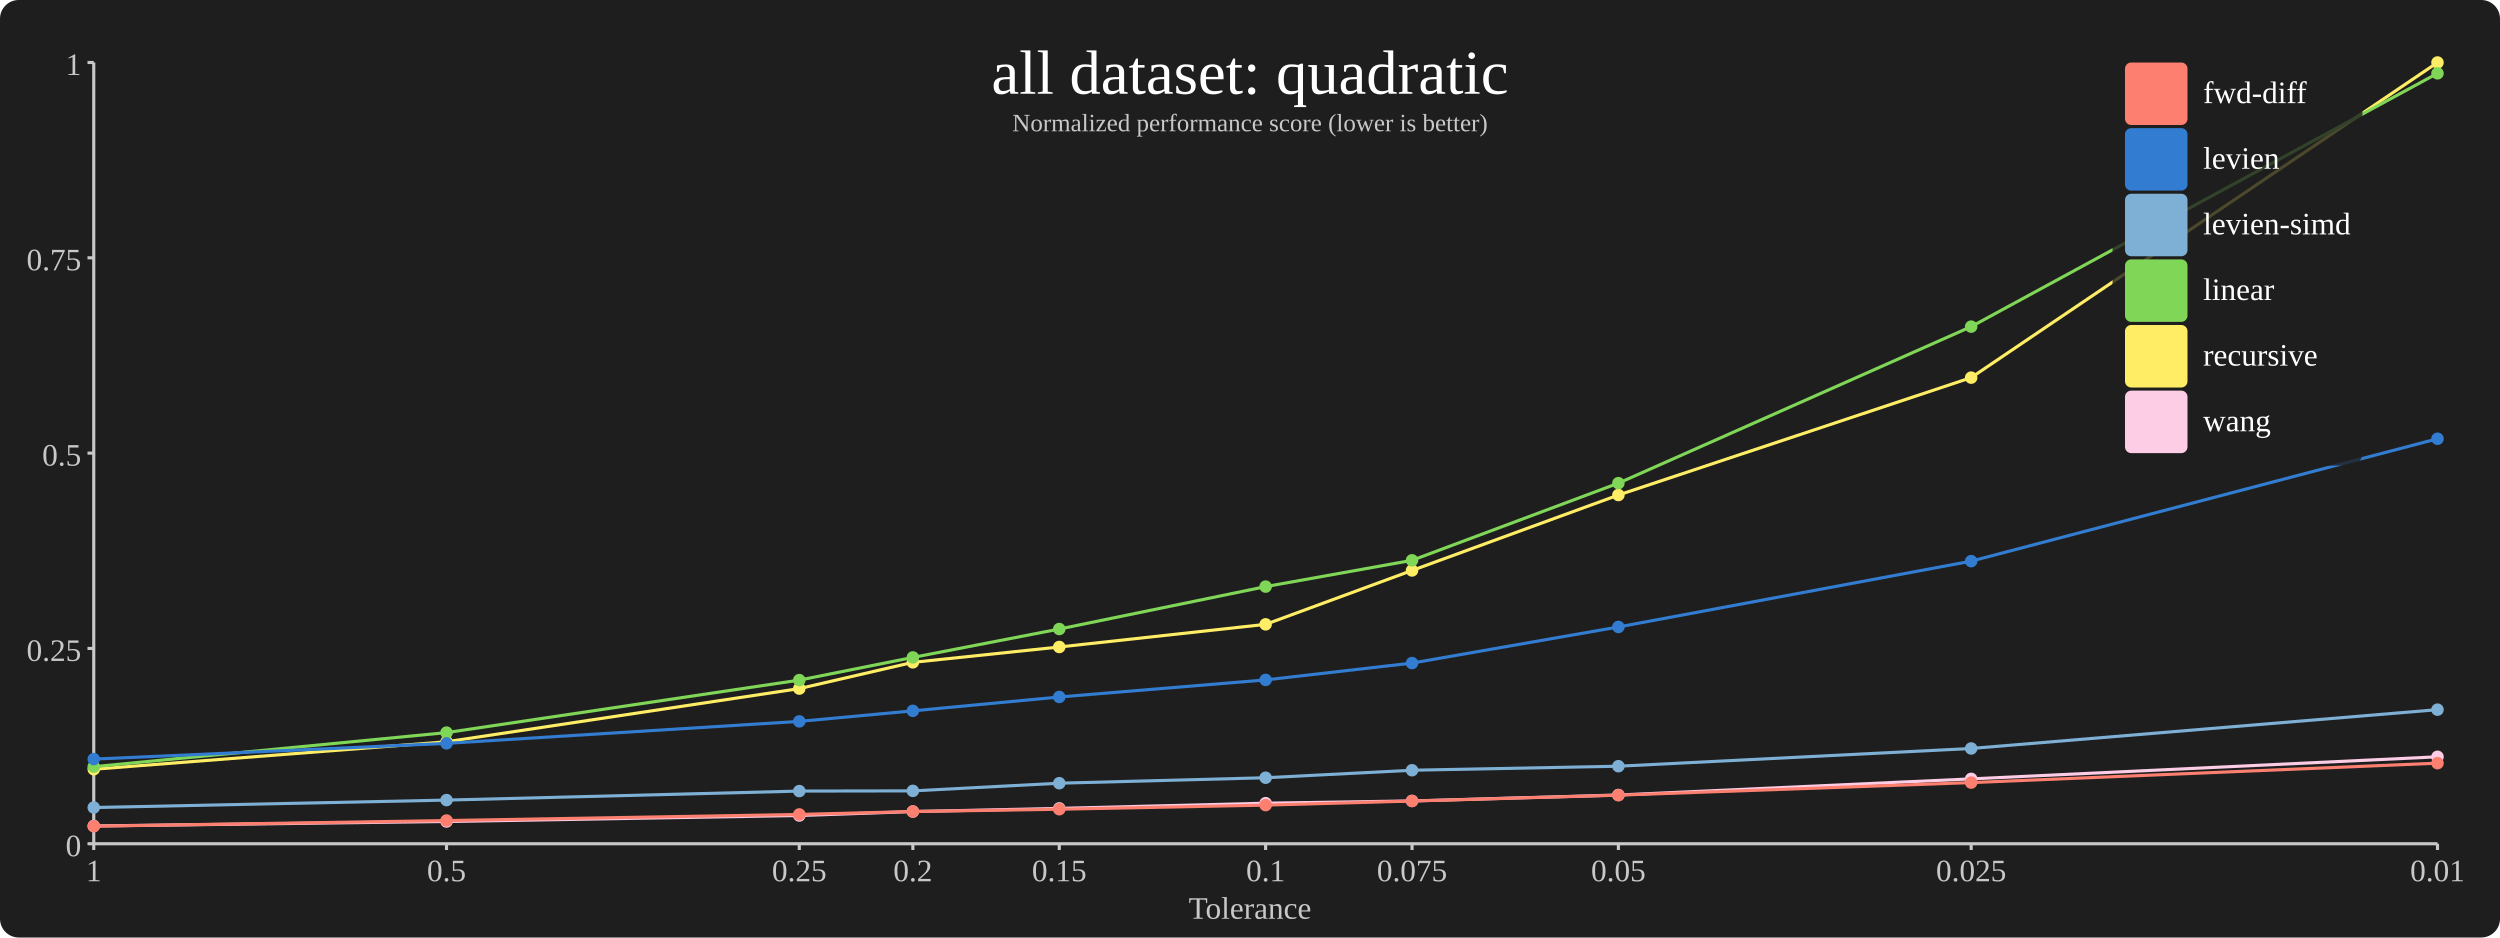
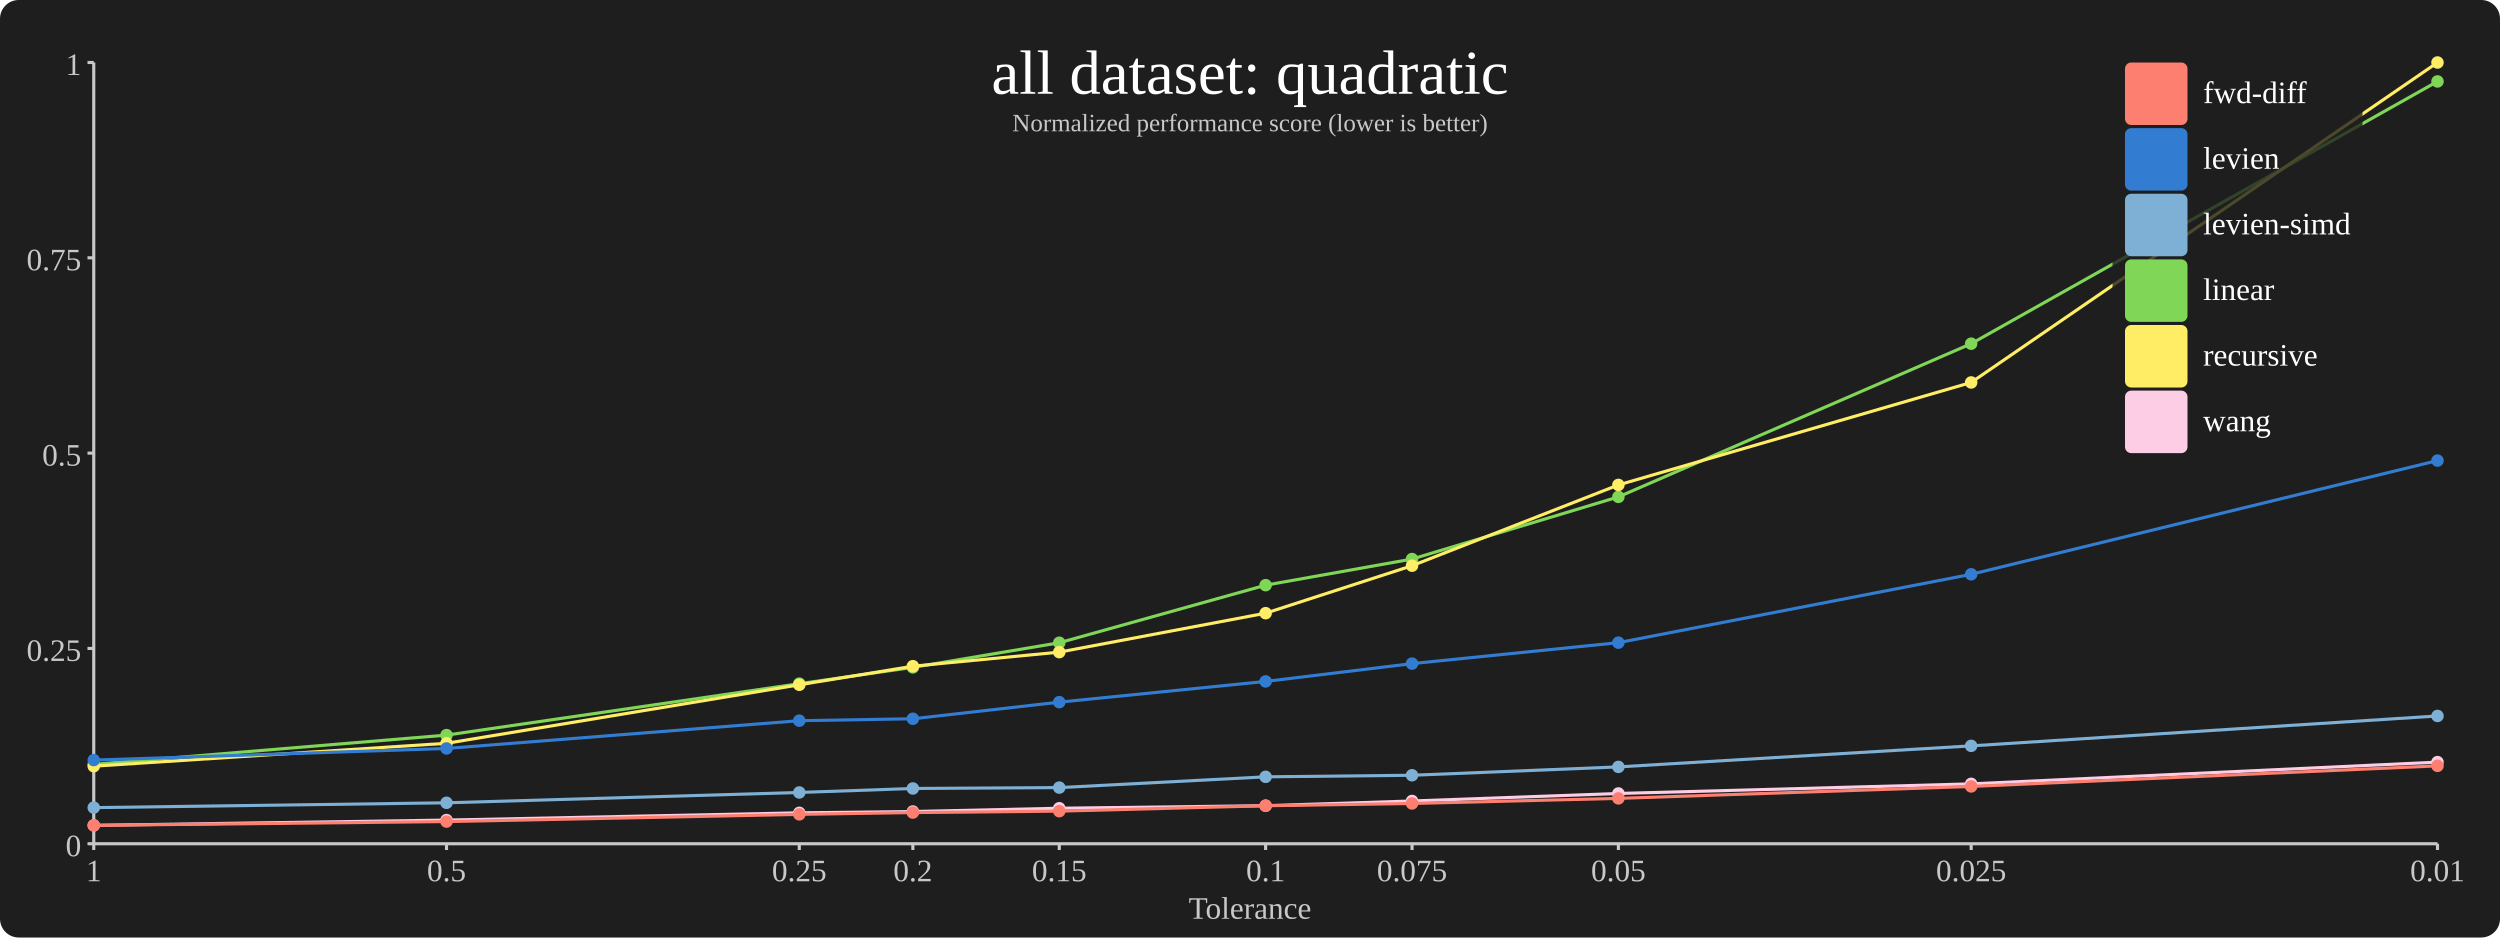
<svg xmlns="http://www.w3.org/2000/svg" viewBox="0 0 800 300">
  <rect x="0" y="0" width="800" height="300" ry="6" style="fill:rgb(30,30,30);stroke:none;fill-opacity:1;stroke-opacity:1;" />
  <path d="M 30 20 L 30 270" style="stroke:rgb(200,200,200);stroke-width:1" />
  <path d="M 30 270 L 780 270" style="stroke:rgb(200,200,200);stroke-width:1" />
  <path d="M 780 270 L 780 272" style="stroke:rgb(200,200,200);stroke-width:1" />
  <text x="780" y="282" style="font-size:10px;fill:rgb(200,200,200);text-anchor:middle;text-align:center;"> 0.01 </text>
  <path d="M 630.772 270 L 630.772 272" style="stroke:rgb(200,200,200);stroke-width:1" />
  <text x="630.772" y="282" style="font-size:10px;fill:rgb(200,200,200);text-anchor:middle;text-align:center;"> 0.025 </text>
  <path d="M 517.886 270 L 517.886 272" style="stroke:rgb(200,200,200);stroke-width:1" />
  <text x="517.886" y="282" style="font-size:10px;fill:rgb(200,200,200);text-anchor:middle;text-align:center;"> 0.05 </text>
  <path d="M 451.852 270 L 451.852 272" style="stroke:rgb(200,200,200);stroke-width:1" />
  <text x="451.852" y="282" style="font-size:10px;fill:rgb(200,200,200);text-anchor:middle;text-align:center;"> 0.075 </text>
  <path d="M 405 270 L 405 272" style="stroke:rgb(200,200,200);stroke-width:1" />
  <text x="405" y="282" style="font-size:10px;fill:rgb(200,200,200);text-anchor:middle;text-align:center;"> 0.1 </text>
  <path d="M 338.966 270 L 338.966 272" style="stroke:rgb(200,200,200);stroke-width:1" />
  <text x="338.966" y="282" style="font-size:10px;fill:rgb(200,200,200);text-anchor:middle;text-align:center;"> 0.15 </text>
  <path d="M 292.114 270 L 292.114 272" style="stroke:rgb(200,200,200);stroke-width:1" />
  <text x="292.114" y="282" style="font-size:10px;fill:rgb(200,200,200);text-anchor:middle;text-align:center;"> 0.2 </text>
  <path d="M 255.773 270 L 255.773 272" style="stroke:rgb(200,200,200);stroke-width:1" />
  <text x="255.773" y="282" style="font-size:10px;fill:rgb(200,200,200);text-anchor:middle;text-align:center;"> 0.25 </text>
  <path d="M 142.886 270 L 142.886 272" style="stroke:rgb(200,200,200);stroke-width:1" />
  <text x="142.886" y="282" style="font-size:10px;fill:rgb(200,200,200);text-anchor:middle;text-align:center;"> 0.5 </text>
  <path d="M 30 270 L 30 272" style="stroke:rgb(200,200,200);stroke-width:1" />
  <text x="30" y="282" style="font-size:10px;fill:rgb(200,200,200);text-anchor:middle;text-align:center;"> 1 </text>
  <path d="M 28 270 L 30 270" style="stroke:rgb(200,200,200);stroke-width:1" />
  <text x="26" y="274" style="font-size:10px;fill:rgb(200,200,200);text-anchor:end;text-align:right;"> 0 </text>
  <path d="M 28 207.5 L 30 207.5" style="stroke:rgb(200,200,200);stroke-width:1" />
  <text x="26" y="211.5" style="font-size:10px;fill:rgb(200,200,200);text-anchor:end;text-align:right;"> 0.25 </text>
  <path d="M 28 145 L 30 145" style="stroke:rgb(200,200,200);stroke-width:1" />
  <text x="26" y="149" style="font-size:10px;fill:rgb(200,200,200);text-anchor:end;text-align:right;"> 0.5 </text>
  <path d="M 28 82.5 L 30 82.5" style="stroke:rgb(200,200,200);stroke-width:1" />
  <text x="26" y="86.5" style="font-size:10px;fill:rgb(200,200,200);text-anchor:end;text-align:right;"> 0.75 </text>
  <path d="M 28 20 L 30 20" style="stroke:rgb(200,200,200);stroke-width:1" />
  <text x="26" y="24" style="font-size:10px;fill:rgb(200,200,200);text-anchor:end;text-align:right;"> 1 </text>
  <text x="400" y="294" style="font-size:10px;fill:rgb(200,200,200);text-anchor:middle;text-align:center;"> Tolerance </text>
+   <circle cx="780" cy="243.877" r="2" style="fill:rgb(253,204,229);stroke:none;fill-opacity:1;stroke-opacity:1;" />
+   <path d="M 780 243.877 L 630.772 250.833" style="stroke:rgb(253,204,229);stroke-width:1" />
+   <circle cx="630.772" cy="250.833" r="2" style="fill:rgb(253,204,229);stroke:none;fill-opacity:1;stroke-opacity:1;" />
+   <path d="M 630.772 250.833 L 517.886 253.91" style="stroke:rgb(253,204,229);stroke-width:1" />
+   <circle cx="517.886" cy="253.91" r="2" style="fill:rgb(253,204,229);stroke:none;fill-opacity:1;stroke-opacity:1;" />
+   <path d="M 517.886 253.91 L 451.852 256.315" style="stroke:rgb(253,204,229);stroke-width:1" />
+   <circle cx="451.852" cy="256.315" r="2" style="fill:rgb(253,204,229);stroke:none;fill-opacity:1;stroke-opacity:1;" />
+   <path d="M 451.852 256.315 L 405 257.822" style="stroke:rgb(253,204,229);stroke-width:1" />
+   <circle cx="405" cy="257.822" r="2" style="fill:rgb(253,204,229);stroke:none;fill-opacity:1;stroke-opacity:1;" />
+   <path d="M 405 257.822 L 338.966 258.635" style="stroke:rgb(253,204,229);stroke-width:1" />
+   <circle cx="338.966" cy="258.635" r="2" style="fill:rgb(253,204,229);stroke:none;fill-opacity:1;stroke-opacity:1;" />
+   <path d="M 338.966 258.635 L 292.114 259.688" style="stroke:rgb(253,204,229);stroke-width:1" />
+   <circle cx="292.114" cy="259.688" r="2" style="fill:rgb(253,204,229);stroke:none;fill-opacity:1;stroke-opacity:1;" />
+   <path d="M 292.114 259.688 L 255.773 260.105" style="stroke:rgb(253,204,229);stroke-width:1" />
+   <circle cx="255.773" cy="260.105" r="2" style="fill:rgb(253,204,229);stroke:none;fill-opacity:1;stroke-opacity:1;" />
+   <path d="M 255.773 260.105 L 142.886 262.425" style="stroke:rgb(253,204,229);stroke-width:1" />
+   <circle cx="142.886" cy="262.425" r="2" style="fill:rgb(253,204,229);stroke:none;fill-opacity:1;stroke-opacity:1;" />
+   <path d="M 142.886 262.425 L 30 264.118" style="stroke:rgb(253,204,229);stroke-width:1" />
+   <circle cx="30" cy="264.118" r="2" style="fill:rgb(253,204,229);stroke:none;fill-opacity:1;stroke-opacity:1;" />
+   <circle cx="780" cy="26.06" r="2" style="fill:rgb(128,214,87);stroke:none;fill-opacity:1;stroke-opacity:1;" />
+   <path d="M 780 26.06 L 630.772 109.983" style="stroke:rgb(128,214,87);stroke-width:1" />
+   <circle cx="630.772" cy="109.983" r="2" style="fill:rgb(128,214,87);stroke:none;fill-opacity:1;stroke-opacity:1;" />
+   <path d="M 630.772 109.983 L 517.886 159" style="stroke:rgb(128,214,87);stroke-width:1" />
+   <circle cx="517.886" cy="159" r="2" style="fill:rgb(128,214,87);stroke:none;fill-opacity:1;stroke-opacity:1;" />
+   <path d="M 517.886 159 L 451.852 178.895" style="stroke:rgb(128,214,87);stroke-width:1" />
+   <circle cx="451.852" cy="178.895" r="2" style="fill:rgb(128,214,87);stroke:none;fill-opacity:1;stroke-opacity:1;" />
+   <path d="M 451.852 178.895 L 405 187.255" style="stroke:rgb(128,214,87);stroke-width:1" />
+   <circle cx="405" cy="187.255" r="2" style="fill:rgb(128,214,87);stroke:none;fill-opacity:1;stroke-opacity:1;" />
+   <path d="M 405 187.255 L 338.966 205.68" style="stroke:rgb(128,214,87);stroke-width:1" />
+   <circle cx="338.966" cy="205.68" r="2" style="fill:rgb(128,214,87);stroke:none;fill-opacity:1;stroke-opacity:1;" />
+   <path d="M 338.966 205.68 L 292.114 213.56" style="stroke:rgb(128,214,87);stroke-width:1" />
+   <circle cx="292.114" cy="213.56" r="2" style="fill:rgb(128,214,87);stroke:none;fill-opacity:1;stroke-opacity:1;" />
+   <path d="M 292.114 213.56 L 255.773 218.772" style="stroke:rgb(128,214,87);stroke-width:1" />
+   <circle cx="255.773" cy="218.772" r="2" style="fill:rgb(128,214,87);stroke:none;fill-opacity:1;stroke-opacity:1;" />
+   <path d="M 255.773 218.772 L 142.886 235.23" style="stroke:rgb(128,214,87);stroke-width:1" />
+   <circle cx="142.886" cy="235.23" r="2" style="fill:rgb(128,214,87);stroke:none;fill-opacity:1;stroke-opacity:1;" />
+   <path d="M 142.886 235.23 L 30 244.595" style="stroke:rgb(128,214,87);stroke-width:1" />
+   <circle cx="30" cy="244.595" r="2" style="fill:rgb(128,214,87);stroke:none;fill-opacity:1;stroke-opacity:1;" />
  <circle cx="780" cy="20" r="2" style="fill:rgb(255,238,101);stroke:none;fill-opacity:1;stroke-opacity:1;" />
-   <path d="M 780 20 L 630.772 120.84" style="stroke:rgb(255,238,101);stroke-width:1" />
-   <circle cx="630.772" cy="120.84" r="2" style="fill:rgb(255,238,101);stroke:none;fill-opacity:1;stroke-opacity:1;" />
-   <path d="M 630.772 120.84 L 517.886 158.405" style="stroke:rgb(255,238,101);stroke-width:1" />
-   <circle cx="517.886" cy="158.405" r="2" style="fill:rgb(255,238,101);stroke:none;fill-opacity:1;stroke-opacity:1;" />
-   <path d="M 517.886 158.405 L 451.852 182.543" style="stroke:rgb(255,238,101);stroke-width:1" />
-   <circle cx="451.852" cy="182.543" r="2" style="fill:rgb(255,238,101);stroke:none;fill-opacity:1;stroke-opacity:1;" />
-   <path d="M 451.852 182.543 L 405 199.787" style="stroke:rgb(255,238,101);stroke-width:1" />
-   <circle cx="405" cy="199.787" r="2" style="fill:rgb(255,238,101);stroke:none;fill-opacity:1;stroke-opacity:1;" />
-   <path d="M 405 199.787 L 338.966 207.032" style="stroke:rgb(255,238,101);stroke-width:1" />
-   <circle cx="338.966" cy="207.032" r="2" style="fill:rgb(255,238,101);stroke:none;fill-opacity:1;stroke-opacity:1;" />
-   <path d="M 338.966 207.032 L 292.114 211.95" style="stroke:rgb(255,238,101);stroke-width:1" />
-   <circle cx="292.114" cy="211.95" r="2" style="fill:rgb(255,238,101);stroke:none;fill-opacity:1;stroke-opacity:1;" />
-   <path d="M 292.114 211.95 L 255.773 220.35" style="stroke:rgb(255,238,101);stroke-width:1" />
-   <circle cx="255.773" cy="220.35" r="2" style="fill:rgb(255,238,101);stroke:none;fill-opacity:1;stroke-opacity:1;" />
-   <path d="M 255.773 220.35 L 142.886 237.363" style="stroke:rgb(255,238,101);stroke-width:1" />
-   <circle cx="142.886" cy="237.363" r="2" style="fill:rgb(255,238,101);stroke:none;fill-opacity:1;stroke-opacity:1;" />
-   <path d="M 142.886 237.363 L 30 246.157" style="stroke:rgb(255,238,101);stroke-width:1" />
-   <circle cx="30" cy="246.157" r="2" style="fill:rgb(255,238,101);stroke:none;fill-opacity:1;stroke-opacity:1;" />
-   <circle cx="780" cy="23.462" r="2" style="fill:rgb(128,214,87);stroke:none;fill-opacity:1;stroke-opacity:1;" />
-   <path d="M 780 23.462 L 630.772 104.523" style="stroke:rgb(128,214,87);stroke-width:1" />
-   <circle cx="630.772" cy="104.523" r="2" style="fill:rgb(128,214,87);stroke:none;fill-opacity:1;stroke-opacity:1;" />
-   <path d="M 630.772 104.523 L 517.886 154.61" style="stroke:rgb(128,214,87);stroke-width:1" />
-   <circle cx="517.886" cy="154.61" r="2" style="fill:rgb(128,214,87);stroke:none;fill-opacity:1;stroke-opacity:1;" />
-   <path d="M 517.886 154.61 L 451.852 179.3" style="stroke:rgb(128,214,87);stroke-width:1" />
-   <circle cx="451.852" cy="179.3" r="2" style="fill:rgb(128,214,87);stroke:none;fill-opacity:1;stroke-opacity:1;" />
-   <path d="M 451.852 179.3 L 405 187.713" style="stroke:rgb(128,214,87);stroke-width:1" />
-   <circle cx="405" cy="187.713" r="2" style="fill:rgb(128,214,87);stroke:none;fill-opacity:1;stroke-opacity:1;" />
-   <path d="M 405 187.713 L 338.966 201.29" style="stroke:rgb(128,214,87);stroke-width:1" />
-   <circle cx="338.966" cy="201.29" r="2" style="fill:rgb(128,214,87);stroke:none;fill-opacity:1;stroke-opacity:1;" />
-   <path d="M 338.966 201.29 L 292.114 210.373" style="stroke:rgb(128,214,87);stroke-width:1" />
-   <circle cx="292.114" cy="210.373" r="2" style="fill:rgb(128,214,87);stroke:none;fill-opacity:1;stroke-opacity:1;" />
-   <path d="M 292.114 210.373 L 255.773 217.635" style="stroke:rgb(128,214,87);stroke-width:1" />
-   <circle cx="255.773" cy="217.635" r="2" style="fill:rgb(128,214,87);stroke:none;fill-opacity:1;stroke-opacity:1;" />
-   <path d="M 255.773 217.635 L 142.886 234.433" style="stroke:rgb(128,214,87);stroke-width:1" />
-   <circle cx="142.886" cy="234.433" r="2" style="fill:rgb(128,214,87);stroke:none;fill-opacity:1;stroke-opacity:1;" />
-   <path d="M 142.886 234.433 L 30 245.335" style="stroke:rgb(128,214,87);stroke-width:1" />
-   <circle cx="30" cy="245.335" r="2" style="fill:rgb(128,214,87);stroke:none;fill-opacity:1;stroke-opacity:1;" />
-   <circle cx="780" cy="140.4" r="2" style="fill:rgb(50,125,209);stroke:none;fill-opacity:1;stroke-opacity:1;" />
-   <path d="M 780 140.4 L 630.772 179.567" style="stroke:rgb(50,125,209);stroke-width:1" />
-   <circle cx="630.772" cy="179.567" r="2" style="fill:rgb(50,125,209);stroke:none;fill-opacity:1;stroke-opacity:1;" />
-   <path d="M 630.772 179.567 L 517.886 200.623" style="stroke:rgb(50,125,209);stroke-width:1" />
-   <circle cx="517.886" cy="200.623" r="2" style="fill:rgb(50,125,209);stroke:none;fill-opacity:1;stroke-opacity:1;" />
-   <path d="M 517.886 200.623 L 451.852 212.183" style="stroke:rgb(50,125,209);stroke-width:1" />
-   <circle cx="451.852" cy="212.183" r="2" style="fill:rgb(50,125,209);stroke:none;fill-opacity:1;stroke-opacity:1;" />
-   <path d="M 451.852 212.183 L 405 217.567" style="stroke:rgb(50,125,209);stroke-width:1" />
-   <circle cx="405" cy="217.567" r="2" style="fill:rgb(50,125,209);stroke:none;fill-opacity:1;stroke-opacity:1;" />
-   <path d="M 405 217.567 L 338.966 223.032" style="stroke:rgb(50,125,209);stroke-width:1" />
-   <circle cx="338.966" cy="223.032" r="2" style="fill:rgb(50,125,209);stroke:none;fill-opacity:1;stroke-opacity:1;" />
-   <path d="M 338.966 223.032 L 292.114 227.47" style="stroke:rgb(50,125,209);stroke-width:1" />
-   <circle cx="292.114" cy="227.47" r="2" style="fill:rgb(50,125,209);stroke:none;fill-opacity:1;stroke-opacity:1;" />
-   <path d="M 292.114 227.47 L 255.773 230.843" style="stroke:rgb(50,125,209);stroke-width:1" />
-   <circle cx="255.773" cy="230.843" r="2" style="fill:rgb(50,125,209);stroke:none;fill-opacity:1;stroke-opacity:1;" />
-   <path d="M 255.773 230.843 L 142.886 237.873" style="stroke:rgb(50,125,209);stroke-width:1" />
-   <circle cx="142.886" cy="237.873" r="2" style="fill:rgb(50,125,209);stroke:none;fill-opacity:1;stroke-opacity:1;" />
-   <path d="M 142.886 237.873 L 30 242.91" style="stroke:rgb(50,125,209);stroke-width:1" />
-   <circle cx="30" cy="242.91" r="2" style="fill:rgb(50,125,209);stroke:none;fill-opacity:1;stroke-opacity:1;" />
-   <circle cx="780" cy="227.09" r="2" style="fill:rgb(126,176,213);stroke:none;fill-opacity:1;stroke-opacity:1;" />
-   <path d="M 780 227.09 L 630.772 239.51" style="stroke:rgb(126,176,213);stroke-width:1" />
-   <circle cx="630.772" cy="239.51" r="2" style="fill:rgb(126,176,213);stroke:none;fill-opacity:1;stroke-opacity:1;" />
-   <path d="M 630.772 239.51 L 517.886 245.188" style="stroke:rgb(126,176,213);stroke-width:1" />
-   <circle cx="517.886" cy="245.188" r="2" style="fill:rgb(126,176,213);stroke:none;fill-opacity:1;stroke-opacity:1;" />
-   <path d="M 517.886 245.188 L 451.852 246.475" style="stroke:rgb(126,176,213);stroke-width:1" />
-   <circle cx="451.852" cy="246.475" r="2" style="fill:rgb(126,176,213);stroke:none;fill-opacity:1;stroke-opacity:1;" />
-   <path d="M 451.852 246.475 L 405 248.875" style="stroke:rgb(126,176,213);stroke-width:1" />
-   <circle cx="405" cy="248.875" r="2" style="fill:rgb(126,176,213);stroke:none;fill-opacity:1;stroke-opacity:1;" />
-   <path d="M 405 248.875 L 338.966 250.625" style="stroke:rgb(126,176,213);stroke-width:1" />
-   <circle cx="338.966" cy="250.625" r="2" style="fill:rgb(126,176,213);stroke:none;fill-opacity:1;stroke-opacity:1;" />
-   <path d="M 338.966 250.625 L 292.114 253.08" style="stroke:rgb(126,176,213);stroke-width:1" />
-   <circle cx="292.114" cy="253.08" r="2" style="fill:rgb(126,176,213);stroke:none;fill-opacity:1;stroke-opacity:1;" />
-   <path d="M 292.114 253.08 L 255.773 253.143" style="stroke:rgb(126,176,213);stroke-width:1" />
-   <circle cx="255.773" cy="253.143" r="2" style="fill:rgb(126,176,213);stroke:none;fill-opacity:1;stroke-opacity:1;" />
-   <path d="M 255.773 253.143 L 142.886 256.027" style="stroke:rgb(126,176,213);stroke-width:1" />
-   <circle cx="142.886" cy="256.027" r="2" style="fill:rgb(126,176,213);stroke:none;fill-opacity:1;stroke-opacity:1;" />
-   <path d="M 142.886 256.027 L 30 258.408" style="stroke:rgb(126,176,213);stroke-width:1" />
-   <circle cx="30" cy="258.408" r="2" style="fill:rgb(126,176,213);stroke:none;fill-opacity:1;stroke-opacity:1;" />
-   <circle cx="780" cy="242.178" r="2" style="fill:rgb(253,204,229);stroke:none;fill-opacity:1;stroke-opacity:1;" />
-   <path d="M 780 242.178 L 630.772 249.24" style="stroke:rgb(253,204,229);stroke-width:1" />
-   <circle cx="630.772" cy="249.24" r="2" style="fill:rgb(253,204,229);stroke:none;fill-opacity:1;stroke-opacity:1;" />
-   <path d="M 630.772 249.24 L 517.886 254.4" style="stroke:rgb(253,204,229);stroke-width:1" />
-   <circle cx="517.886" cy="254.4" r="2" style="fill:rgb(253,204,229);stroke:none;fill-opacity:1;stroke-opacity:1;" />
-   <path d="M 517.886 254.4 L 451.852 256.295" style="stroke:rgb(253,204,229);stroke-width:1" />
-   <circle cx="451.852" cy="256.295" r="2" style="fill:rgb(253,204,229);stroke:none;fill-opacity:1;stroke-opacity:1;" />
-   <path d="M 451.852 256.295 L 405 257.02" style="stroke:rgb(253,204,229);stroke-width:1" />
-   <circle cx="405" cy="257.02" r="2" style="fill:rgb(253,204,229);stroke:none;fill-opacity:1;stroke-opacity:1;" />
-   <path d="M 405 257.02 L 338.966 258.683" style="stroke:rgb(253,204,229);stroke-width:1" />
-   <circle cx="338.966" cy="258.683" r="2" style="fill:rgb(253,204,229);stroke:none;fill-opacity:1;stroke-opacity:1;" />
-   <path d="M 338.966 258.683 L 292.114 259.695" style="stroke:rgb(253,204,229);stroke-width:1" />
-   <circle cx="292.114" cy="259.695" r="2" style="fill:rgb(253,204,229);stroke:none;fill-opacity:1;stroke-opacity:1;" />
-   <path d="M 292.114 259.695 L 255.773 260.96" style="stroke:rgb(253,204,229);stroke-width:1" />
-   <circle cx="255.773" cy="260.96" r="2" style="fill:rgb(253,204,229);stroke:none;fill-opacity:1;stroke-opacity:1;" />
-   <path d="M 255.773 260.96 L 142.886 262.877" style="stroke:rgb(253,204,229);stroke-width:1" />
-   <circle cx="142.886" cy="262.877" r="2" style="fill:rgb(253,204,229);stroke:none;fill-opacity:1;stroke-opacity:1;" />
-   <path d="M 142.886 262.877 L 30 264.31" style="stroke:rgb(253,204,229);stroke-width:1" />
-   <circle cx="30" cy="264.31" r="2" style="fill:rgb(253,204,229);stroke:none;fill-opacity:1;stroke-opacity:1;" />
-   <circle cx="780" cy="244.21" r="2" style="fill:rgb(253,127,111);stroke:none;fill-opacity:1;stroke-opacity:1;" />
-   <path d="M 780 244.21 L 630.772 250.428" style="stroke:rgb(253,127,111);stroke-width:1" />
-   <circle cx="630.772" cy="250.428" r="2" style="fill:rgb(253,127,111);stroke:none;fill-opacity:1;stroke-opacity:1;" />
-   <path d="M 630.772 250.428 L 517.886 254.45" style="stroke:rgb(253,127,111);stroke-width:1" />
-   <circle cx="517.886" cy="254.45" r="2" style="fill:rgb(253,127,111);stroke:none;fill-opacity:1;stroke-opacity:1;" />
-   <path d="M 517.886 254.45 L 451.852 256.33" style="stroke:rgb(253,127,111);stroke-width:1" />
-   <circle cx="451.852" cy="256.33" r="2" style="fill:rgb(253,127,111);stroke:none;fill-opacity:1;stroke-opacity:1;" />
-   <path d="M 451.852 256.33 L 405 257.635" style="stroke:rgb(253,127,111);stroke-width:1" />
-   <circle cx="405" cy="257.635" r="2" style="fill:rgb(253,127,111);stroke:none;fill-opacity:1;stroke-opacity:1;" />
-   <path d="M 405 257.635 L 338.966 258.95" style="stroke:rgb(253,127,111);stroke-width:1" />
-   <circle cx="338.966" cy="258.95" r="2" style="fill:rgb(253,127,111);stroke:none;fill-opacity:1;stroke-opacity:1;" />
-   <path d="M 338.966 258.95 L 292.114 259.683" style="stroke:rgb(253,127,111);stroke-width:1" />
-   <circle cx="292.114" cy="259.683" r="2" style="fill:rgb(253,127,111);stroke:none;fill-opacity:1;stroke-opacity:1;" />
-   <path d="M 292.114 259.683 L 255.773 260.615" style="stroke:rgb(253,127,111);stroke-width:1" />
-   <circle cx="255.773" cy="260.615" r="2" style="fill:rgb(253,127,111);stroke:none;fill-opacity:1;stroke-opacity:1;" />
-   <path d="M 255.773 260.615 L 142.886 262.57" style="stroke:rgb(253,127,111);stroke-width:1" />
-   <circle cx="142.886" cy="262.57" r="2" style="fill:rgb(253,127,111);stroke:none;fill-opacity:1;stroke-opacity:1;" />
-   <path d="M 142.886 262.57 L 30 264.387" style="stroke:rgb(253,127,111);stroke-width:1" />
-   <circle cx="30" cy="264.387" r="2" style="fill:rgb(253,127,111);stroke:none;fill-opacity:1;stroke-opacity:1;" />
+   <path d="M 780 20 L 630.772 122.385" style="stroke:rgb(255,238,101);stroke-width:1" />
+   <circle cx="630.772" cy="122.385" r="2" style="fill:rgb(255,238,101);stroke:none;fill-opacity:1;stroke-opacity:1;" />
+   <path d="M 630.772 122.385 L 517.886 155.177" style="stroke:rgb(255,238,101);stroke-width:1" />
+   <circle cx="517.886" cy="155.177" r="2" style="fill:rgb(255,238,101);stroke:none;fill-opacity:1;stroke-opacity:1;" />
+   <path d="M 517.886 155.177 L 451.852 181.025" style="stroke:rgb(255,238,101);stroke-width:1" />
+   <circle cx="451.852" cy="181.025" r="2" style="fill:rgb(255,238,101);stroke:none;fill-opacity:1;stroke-opacity:1;" />
+   <path d="M 451.852 181.025 L 405 196.218" style="stroke:rgb(255,238,101);stroke-width:1" />
+   <circle cx="405" cy="196.218" r="2" style="fill:rgb(255,238,101);stroke:none;fill-opacity:1;stroke-opacity:1;" />
+   <path d="M 405 196.218 L 338.966 208.683" style="stroke:rgb(255,238,101);stroke-width:1" />
+   <circle cx="338.966" cy="208.683" r="2" style="fill:rgb(255,238,101);stroke:none;fill-opacity:1;stroke-opacity:1;" />
+   <path d="M 338.966 208.683 L 292.114 213.183" style="stroke:rgb(255,238,101);stroke-width:1" />
+   <circle cx="292.114" cy="213.183" r="2" style="fill:rgb(255,238,101);stroke:none;fill-opacity:1;stroke-opacity:1;" />
+   <path d="M 292.114 213.183 L 255.773 219.132" style="stroke:rgb(255,238,101);stroke-width:1" />
+   <circle cx="255.773" cy="219.132" r="2" style="fill:rgb(255,238,101);stroke:none;fill-opacity:1;stroke-opacity:1;" />
+   <path d="M 255.773 219.132 L 142.886 237.853" style="stroke:rgb(255,238,101);stroke-width:1" />
+   <circle cx="142.886" cy="237.853" r="2" style="fill:rgb(255,238,101);stroke:none;fill-opacity:1;stroke-opacity:1;" />
+   <path d="M 142.886 237.853 L 30 245.18" style="stroke:rgb(255,238,101);stroke-width:1" />
+   <circle cx="30" cy="245.18" r="2" style="fill:rgb(255,238,101);stroke:none;fill-opacity:1;stroke-opacity:1;" />
+   <circle cx="780" cy="245.072" r="2" style="fill:rgb(253,127,111);stroke:none;fill-opacity:1;stroke-opacity:1;" />
+   <path d="M 780 245.072 L 630.772 251.657" style="stroke:rgb(253,127,111);stroke-width:1" />
+   <circle cx="630.772" cy="251.657" r="2" style="fill:rgb(253,127,111);stroke:none;fill-opacity:1;stroke-opacity:1;" />
+   <path d="M 630.772 251.657 L 517.886 255.48" style="stroke:rgb(253,127,111);stroke-width:1" />
+   <circle cx="517.886" cy="255.48" r="2" style="fill:rgb(253,127,111);stroke:none;fill-opacity:1;stroke-opacity:1;" />
+   <path d="M 517.886 255.48 L 451.852 257.11" style="stroke:rgb(253,127,111);stroke-width:1" />
+   <circle cx="451.852" cy="257.11" r="2" style="fill:rgb(253,127,111);stroke:none;fill-opacity:1;stroke-opacity:1;" />
+   <path d="M 451.852 257.11 L 405 257.835" style="stroke:rgb(253,127,111);stroke-width:1" />
+   <circle cx="405" cy="257.835" r="2" style="fill:rgb(253,127,111);stroke:none;fill-opacity:1;stroke-opacity:1;" />
+   <path d="M 405 257.835 L 338.966 259.567" style="stroke:rgb(253,127,111);stroke-width:1" />
+   <circle cx="338.966" cy="259.567" r="2" style="fill:rgb(253,127,111);stroke:none;fill-opacity:1;stroke-opacity:1;" />
+   <path d="M 338.966 259.567 L 292.114 260.02" style="stroke:rgb(253,127,111);stroke-width:1" />
+   <circle cx="292.114" cy="260.02" r="2" style="fill:rgb(253,127,111);stroke:none;fill-opacity:1;stroke-opacity:1;" />
+   <path d="M 292.114 260.02 L 255.773 260.595" style="stroke:rgb(253,127,111);stroke-width:1" />
+   <circle cx="255.773" cy="260.595" r="2" style="fill:rgb(253,127,111);stroke:none;fill-opacity:1;stroke-opacity:1;" />
+   <path d="M 255.773 260.595 L 142.886 262.902" style="stroke:rgb(253,127,111);stroke-width:1" />
+   <circle cx="142.886" cy="262.902" r="2" style="fill:rgb(253,127,111);stroke:none;fill-opacity:1;stroke-opacity:1;" />
+   <path d="M 142.886 262.902 L 30 264.118" style="stroke:rgb(253,127,111);stroke-width:1" />
+   <circle cx="30" cy="264.118" r="2" style="fill:rgb(253,127,111);stroke:none;fill-opacity:1;stroke-opacity:1;" />
+   <circle cx="780" cy="229.107" r="2" style="fill:rgb(126,176,213);stroke:none;fill-opacity:1;stroke-opacity:1;" />
+   <path d="M 780 229.107 L 630.772 238.675" style="stroke:rgb(126,176,213);stroke-width:1" />
+   <circle cx="630.772" cy="238.675" r="2" style="fill:rgb(126,176,213);stroke:none;fill-opacity:1;stroke-opacity:1;" />
+   <path d="M 630.772 238.675 L 517.886 245.405" style="stroke:rgb(126,176,213);stroke-width:1" />
+   <circle cx="517.886" cy="245.405" r="2" style="fill:rgb(126,176,213);stroke:none;fill-opacity:1;stroke-opacity:1;" />
+   <path d="M 517.886 245.405 L 451.852 248.083" style="stroke:rgb(126,176,213);stroke-width:1" />
+   <circle cx="451.852" cy="248.083" r="2" style="fill:rgb(126,176,213);stroke:none;fill-opacity:1;stroke-opacity:1;" />
+   <path d="M 451.852 248.083 L 405 248.583" style="stroke:rgb(126,176,213);stroke-width:1" />
+   <circle cx="405" cy="248.583" r="2" style="fill:rgb(126,176,213);stroke:none;fill-opacity:1;stroke-opacity:1;" />
+   <path d="M 405 248.583 L 338.966 252.03" style="stroke:rgb(126,176,213);stroke-width:1" />
+   <circle cx="338.966" cy="252.03" r="2" style="fill:rgb(126,176,213);stroke:none;fill-opacity:1;stroke-opacity:1;" />
+   <path d="M 338.966 252.03 L 292.114 252.31" style="stroke:rgb(126,176,213);stroke-width:1" />
+   <circle cx="292.114" cy="252.31" r="2" style="fill:rgb(126,176,213);stroke:none;fill-opacity:1;stroke-opacity:1;" />
+   <path d="M 292.114 252.31 L 255.773 253.588" style="stroke:rgb(126,176,213);stroke-width:1" />
+   <circle cx="255.773" cy="253.588" r="2" style="fill:rgb(126,176,213);stroke:none;fill-opacity:1;stroke-opacity:1;" />
+   <path d="M 255.773 253.588 L 142.886 256.895" style="stroke:rgb(126,176,213);stroke-width:1" />
+   <circle cx="142.886" cy="256.895" r="2" style="fill:rgb(126,176,213);stroke:none;fill-opacity:1;stroke-opacity:1;" />
+   <path d="M 142.886 256.895 L 30 258.438" style="stroke:rgb(126,176,213);stroke-width:1" />
+   <circle cx="30" cy="258.438" r="2" style="fill:rgb(126,176,213);stroke:none;fill-opacity:1;stroke-opacity:1;" />
+   <circle cx="780" cy="147.385" r="2" style="fill:rgb(50,125,209);stroke:none;fill-opacity:1;stroke-opacity:1;" />
+   <path d="M 780 147.385 L 630.772 183.775" style="stroke:rgb(50,125,209);stroke-width:1" />
+   <circle cx="630.772" cy="183.775" r="2" style="fill:rgb(50,125,209);stroke:none;fill-opacity:1;stroke-opacity:1;" />
+   <path d="M 630.772 183.775 L 517.886 205.65" style="stroke:rgb(50,125,209);stroke-width:1" />
+   <circle cx="517.886" cy="205.65" r="2" style="fill:rgb(50,125,209);stroke:none;fill-opacity:1;stroke-opacity:1;" />
+   <path d="M 517.886 205.65 L 451.852 212.353" style="stroke:rgb(50,125,209);stroke-width:1" />
+   <circle cx="451.852" cy="212.353" r="2" style="fill:rgb(50,125,209);stroke:none;fill-opacity:1;stroke-opacity:1;" />
+   <path d="M 451.852 212.353 L 405 218.053" style="stroke:rgb(50,125,209);stroke-width:1" />
+   <circle cx="405" cy="218.053" r="2" style="fill:rgb(50,125,209);stroke:none;fill-opacity:1;stroke-opacity:1;" />
+   <path d="M 405 218.053 L 338.966 224.688" style="stroke:rgb(50,125,209);stroke-width:1" />
+   <circle cx="338.966" cy="224.688" r="2" style="fill:rgb(50,125,209);stroke:none;fill-opacity:1;stroke-opacity:1;" />
+   <path d="M 338.966 224.688 L 292.114 230.002" style="stroke:rgb(50,125,209);stroke-width:1" />
+   <circle cx="292.114" cy="230.002" r="2" style="fill:rgb(50,125,209);stroke:none;fill-opacity:1;stroke-opacity:1;" />
+   <path d="M 292.114 230.002 L 255.773 230.62" style="stroke:rgb(50,125,209);stroke-width:1" />
+   <circle cx="255.773" cy="230.62" r="2" style="fill:rgb(50,125,209);stroke:none;fill-opacity:1;stroke-opacity:1;" />
+   <path d="M 255.773 230.62 L 142.886 239.502" style="stroke:rgb(50,125,209);stroke-width:1" />
+   <circle cx="142.886" cy="239.502" r="2" style="fill:rgb(50,125,209);stroke:none;fill-opacity:1;stroke-opacity:1;" />
+   <path d="M 142.886 239.502 L 30 243.228" style="stroke:rgb(50,125,209);stroke-width:1" />
+   <circle cx="30" cy="243.228" r="2" style="fill:rgb(50,125,209);stroke:none;fill-opacity:1;stroke-opacity:1;" />
  <rect x="676" y="16" width="80" height="133" ry="4" style="fill:rgb(30,30,30);stroke:none;fill-opacity:0.8;stroke-opacity:1;" />
  <rect x="680" y="20" width="20" height="20" ry="2" style="fill:rgb(253,127,111);stroke:none;fill-opacity:1;stroke-opacity:1;" />
  <text x="705" y="33" style="font-size:10px;fill:rgb(255,255,255);text-anchor:start;text-align:left;"> fwd-diff </text>
  <rect x="680" y="41" width="20" height="20" ry="2" style="fill:rgb(50,125,209);stroke:none;fill-opacity:1;stroke-opacity:1;" />
  <text x="705" y="54" style="font-size:10px;fill:rgb(255,255,255);text-anchor:start;text-align:left;"> levien </text>
  <rect x="680" y="62" width="20" height="20" ry="2" style="fill:rgb(126,176,213);stroke:none;fill-opacity:1;stroke-opacity:1;" />
  <text x="705" y="75" style="font-size:10px;fill:rgb(255,255,255);text-anchor:start;text-align:left;"> levien-simd </text>
  <rect x="680" y="83" width="20" height="20" ry="2" style="fill:rgb(128,214,87);stroke:none;fill-opacity:1;stroke-opacity:1;" />
  <text x="705" y="96" style="font-size:10px;fill:rgb(255,255,255);text-anchor:start;text-align:left;"> linear </text>
  <rect x="680" y="104" width="20" height="20" ry="2" style="fill:rgb(255,238,101);stroke:none;fill-opacity:1;stroke-opacity:1;" />
  <text x="705" y="117" style="font-size:10px;fill:rgb(255,255,255);text-anchor:start;text-align:left;"> recursive </text>
  <rect x="680" y="125" width="20" height="20" ry="2" style="fill:rgb(253,204,229);stroke:none;fill-opacity:1;stroke-opacity:1;" />
  <text x="705" y="138" style="font-size:10px;fill:rgb(255,255,255);text-anchor:start;text-align:left;"> wang </text>
  <text x="400" y="30" style="font-size:20px;fill:rgb(255,255,255);text-anchor:middle;text-align:center;"> all dataset: quadratic </text>
  <text x="400" y="42" style="font-size:8px;fill:rgb(200,200,200);text-anchor:middle;text-align:center;"> Normalized performance score (lower is better) </text>
</svg>
